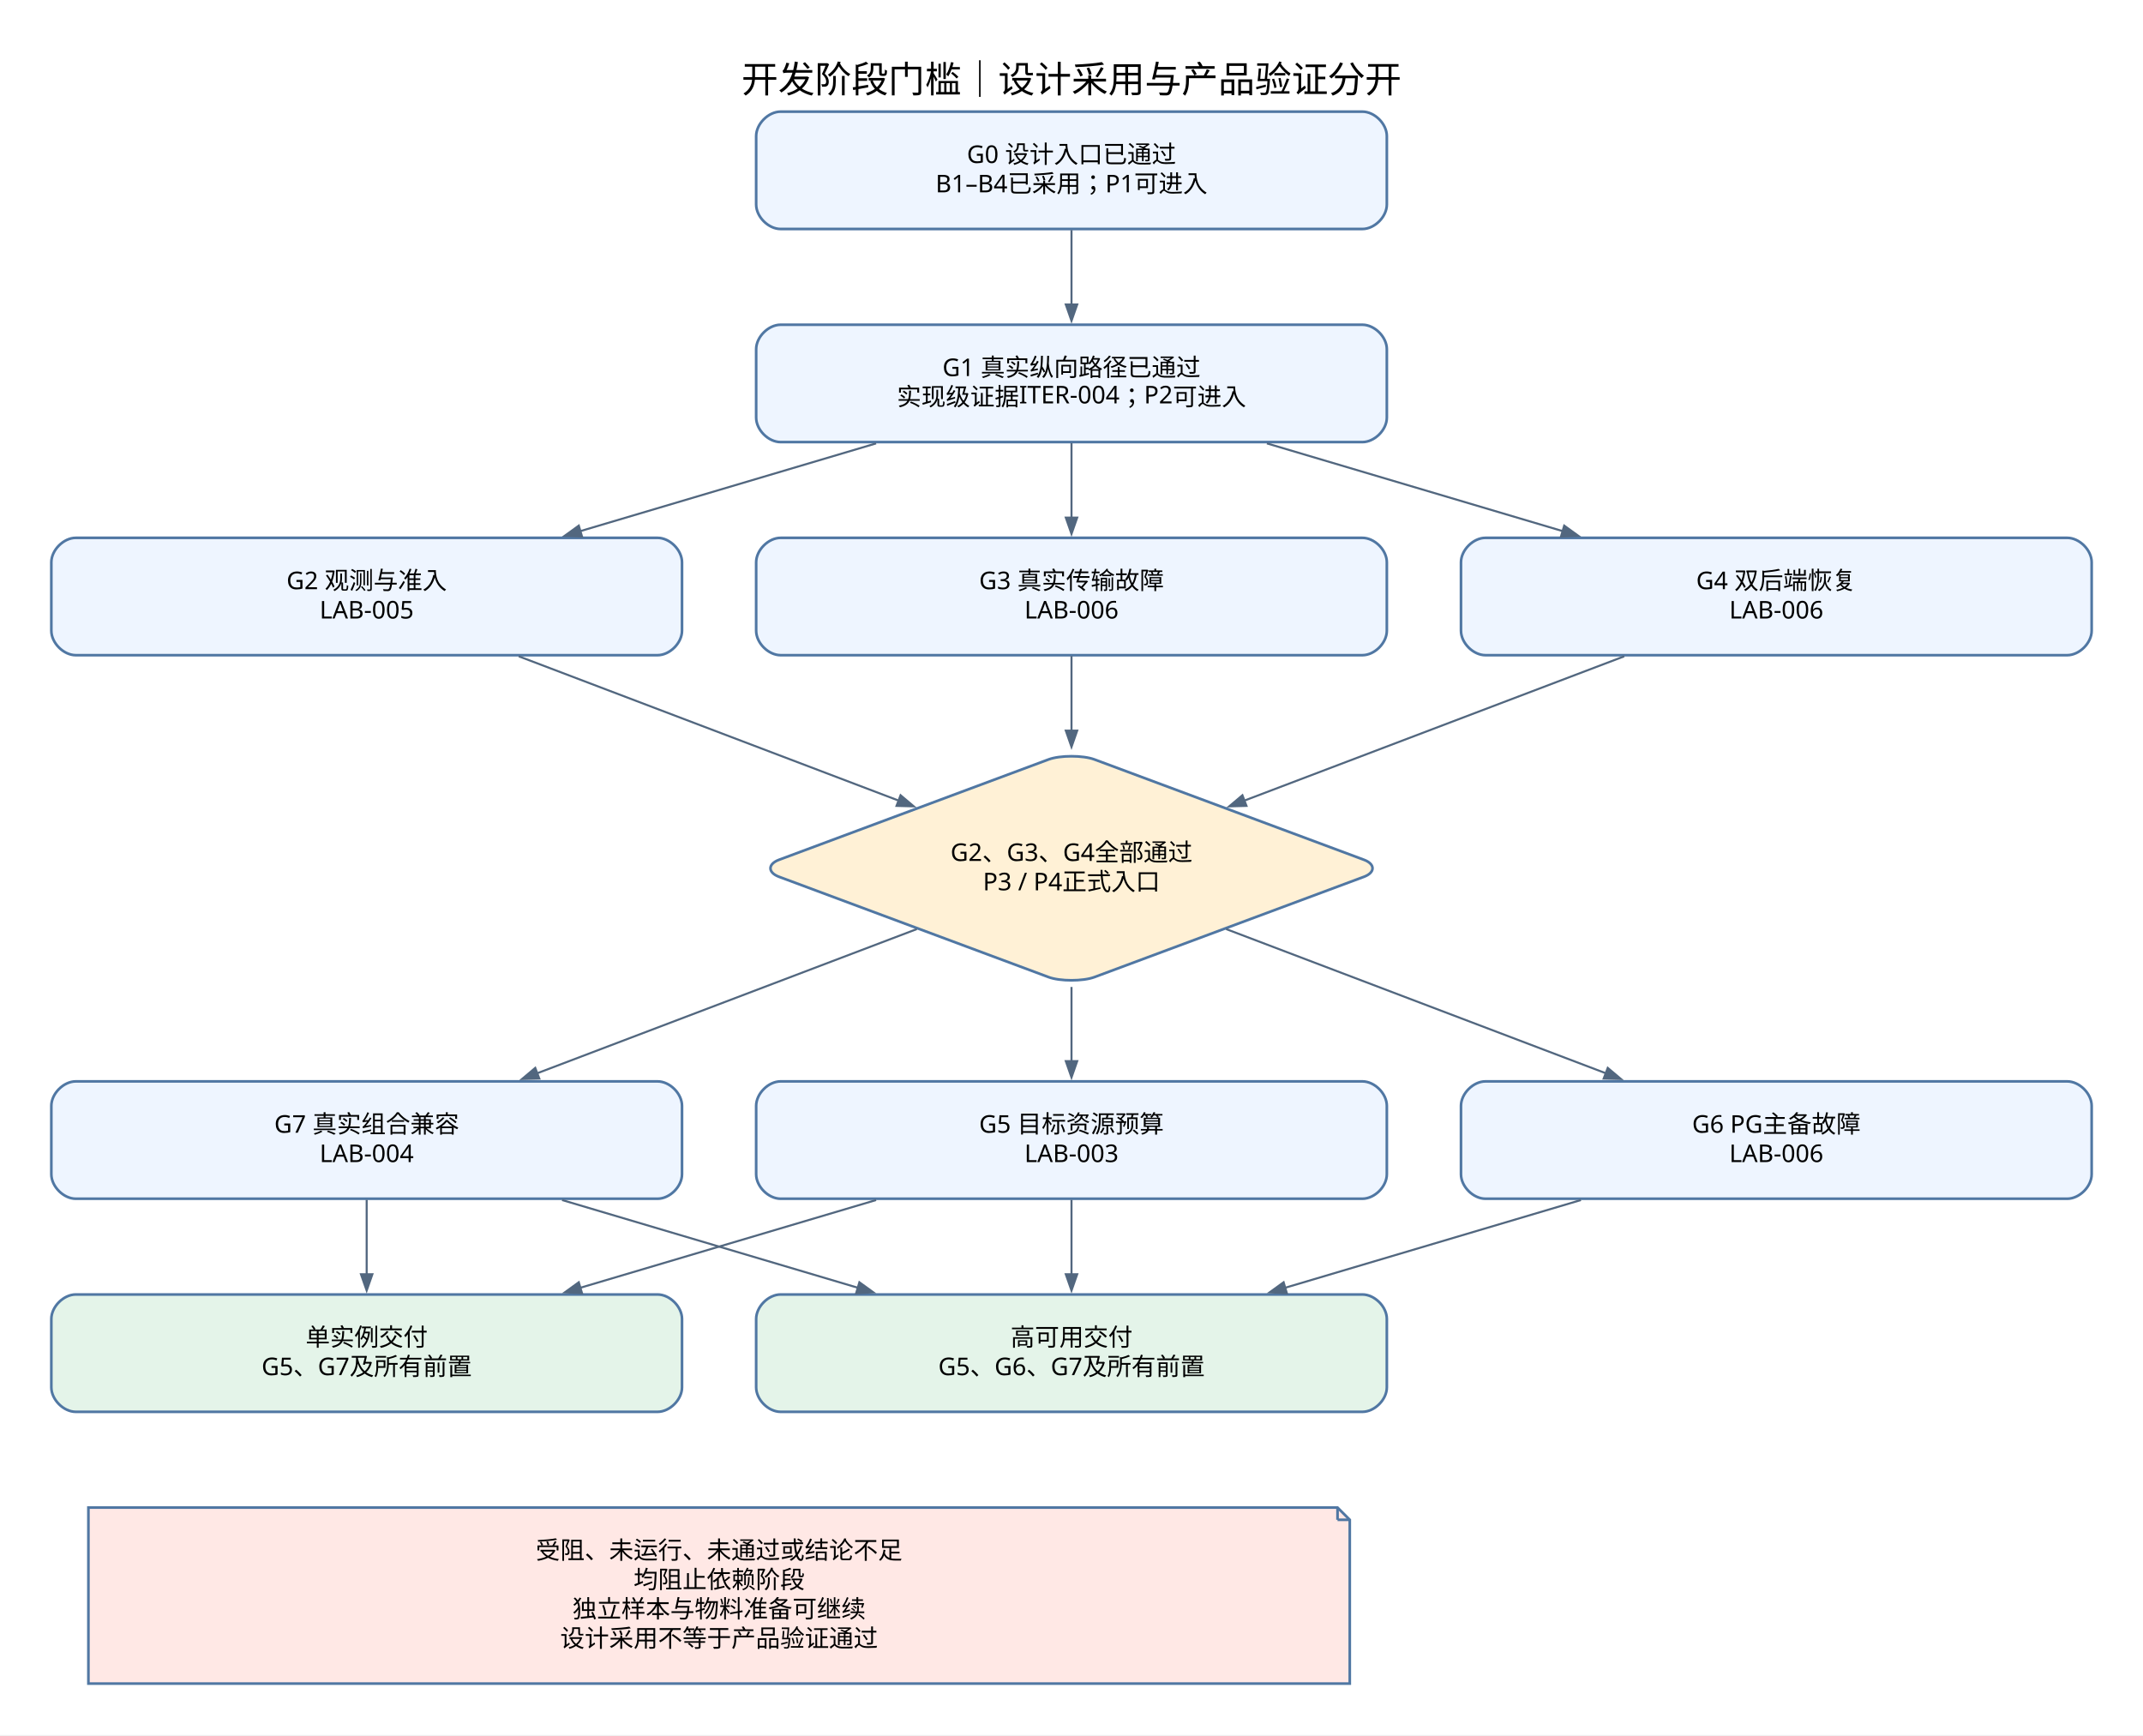
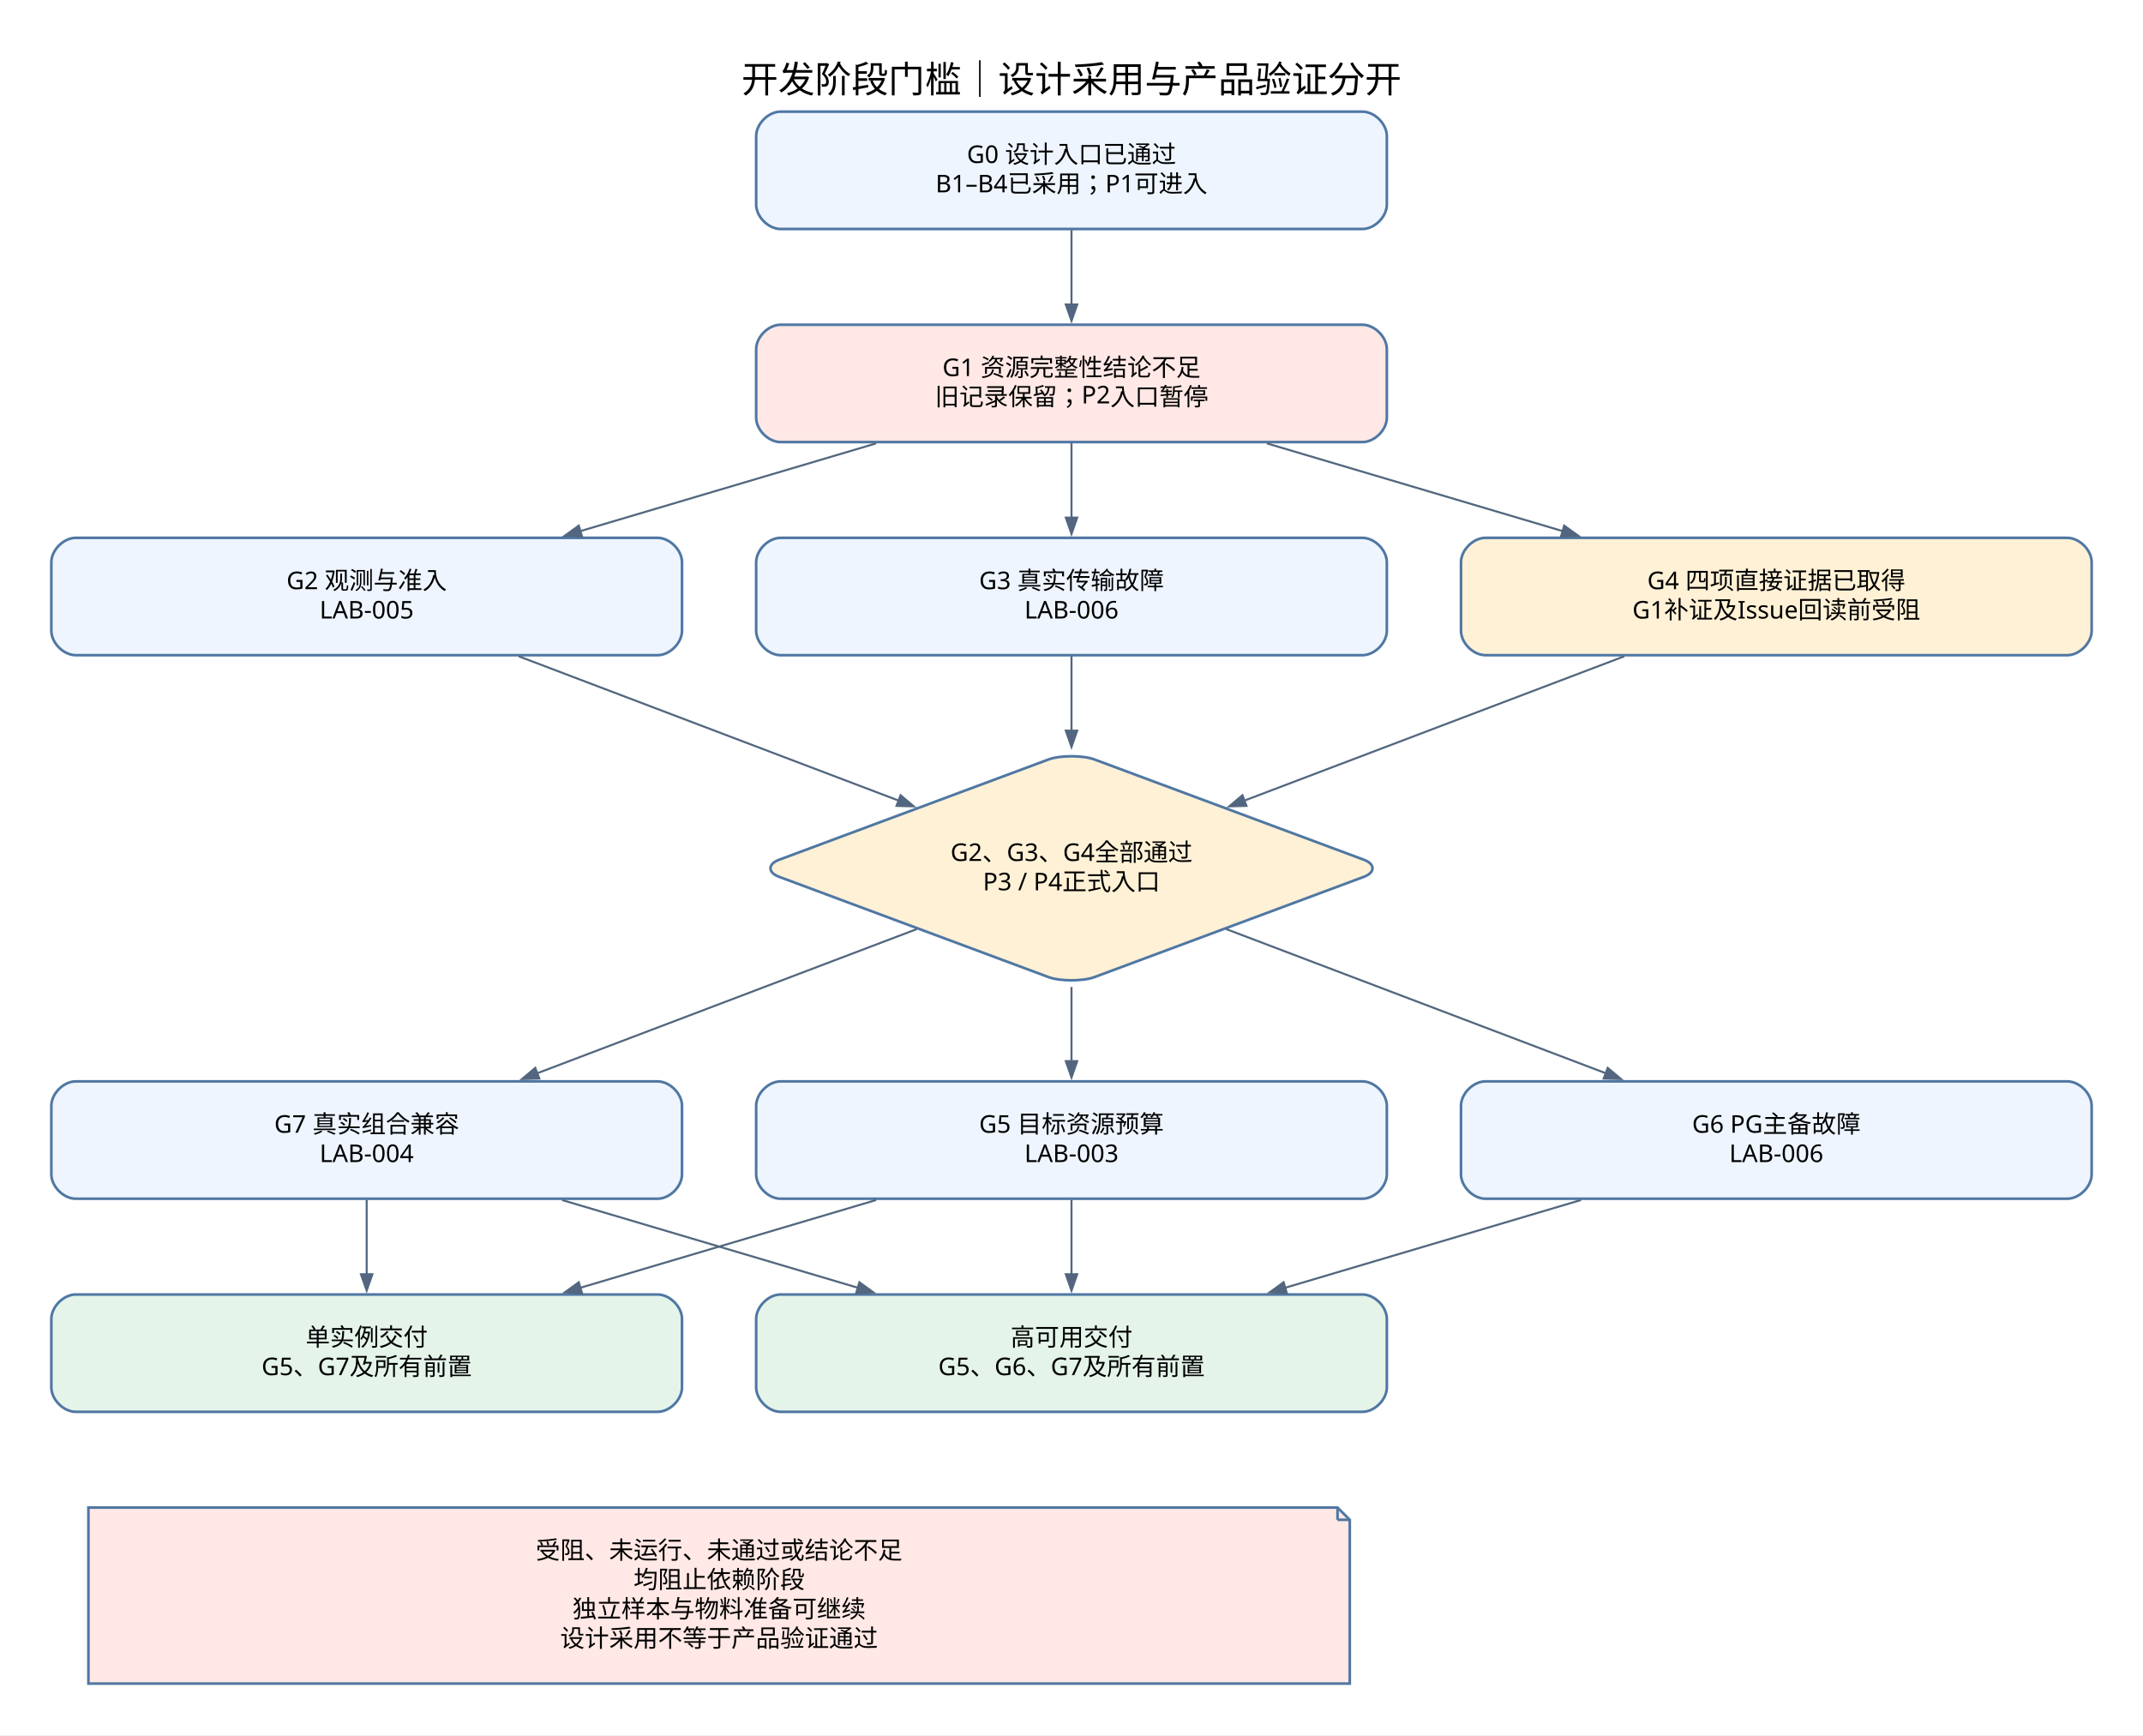
<svg xmlns="http://www.w3.org/2000/svg" width="1052pt" height="852pt" viewBox="0.00 0.00 1052.00 852.00">
  <g id="graph0" class="graph" transform="scale(1 1) rotate(0) translate(25.2 826.4)">
    <polygon fill="white" stroke="none" points="-25.2,25.2 -25.2,-826.4 1026.8,-826.4 1026.8,25.2 -25.2,25.2" />
    <text xml:space="preserve" text-anchor="middle" x="500.8" y="-781" font-family="Noto Sans SC" font-size="18.00">开发阶段门槛｜设计采用与产品验证分开</text>
    <g id="node1" class="node">
      <path fill="#eef5ff" stroke="#5077a3" stroke-width="1.3" d="M643.6,-771.6C643.6,-771.6 358,-771.6 358,-771.6 352,-771.6 346,-765.6 346,-759.6 346,-759.6 346,-726 346,-726 346,-720 352,-714 358,-714 358,-714 643.6,-714 643.6,-714 649.6,-714 655.6,-720 655.6,-726 655.6,-726 655.6,-759.6 655.6,-759.6 655.6,-765.6 649.6,-771.6 643.6,-771.6" />
      <text xml:space="preserve" text-anchor="middle" x="500.8" y="-746.4" font-family="Noto Sans SC" font-size="12.00">G0 设计入口已通过</text>
      <text xml:space="preserve" text-anchor="middle" x="500.8" y="-732" font-family="Noto Sans SC" font-size="12.00">B1–B4已采用；P1可进入</text>
    </g>
    <g id="node2" class="node">
-       <path fill="#eef5ff" stroke="#5077a3" stroke-width="1.3" d="M643.6,-667C643.6,-667 358,-667 358,-667 352,-667 346,-661 346,-655 346,-655 346,-621.4 346,-621.4 346,-615.4 352,-609.4 358,-609.4 358,-609.4 643.6,-609.4 643.6,-609.4 649.6,-609.4 655.6,-615.4 655.6,-621.4 655.6,-621.4 655.6,-655 655.6,-655 655.6,-661 649.6,-667 643.6,-667" />
-       <text xml:space="preserve" text-anchor="middle" x="500.8" y="-641.8" font-family="Noto Sans SC" font-size="12.00">G1 真实纵向路径已通过</text>
-       <text xml:space="preserve" text-anchor="middle" x="500.8" y="-627.4" font-family="Noto Sans SC" font-size="12.00">实现级证据ITER-004；P2可进入</text>
+       <path fill="#ffe8e5" stroke="#5077a3" stroke-width="1.3" d="M643.6,-667C643.6,-667 358,-667 358,-667 352,-667 346,-661 346,-655 346,-655 346,-621.4 346,-621.4 346,-615.4 352,-609.4 358,-609.4 358,-609.4 643.6,-609.4 643.6,-609.4 649.6,-609.4 655.6,-615.4 655.6,-621.4 655.6,-621.4 655.6,-655 655.6,-655 655.6,-661 649.6,-667 643.6,-667" />
+       <text xml:space="preserve" text-anchor="middle" x="500.8" y="-641.8" font-family="Noto Sans SC" font-size="12.00">G1 资源完整性结论不足</text>
+       <text xml:space="preserve" text-anchor="middle" x="500.8" y="-627.4" font-family="Noto Sans SC" font-size="12.00">旧记录保留；P2入口暂停</text>
    </g>
    <g id="edge1" class="edge">
      <path fill="none" stroke="#52677f" d="M500.8,-713.49C500.8,-702.17 500.8,-688.95 500.8,-676.84" />
      <polygon fill="#52677f" stroke="#52677f" points="503.6,-676.93 500.8,-668.93 498,-676.93 503.6,-676.93" />
    </g>
    <g id="node3" class="node">
      <path fill="#eef5ff" stroke="#5077a3" stroke-width="1.3" d="M297.6,-562.4C297.6,-562.4 12,-562.4 12,-562.4 6,-562.4 0,-556.4 0,-550.4 0,-550.4 0,-516.8 0,-516.8 0,-510.8 6,-504.8 12,-504.8 12,-504.8 297.6,-504.8 297.6,-504.8 303.6,-504.8 309.6,-510.8 309.6,-516.8 309.6,-516.8 309.6,-550.4 309.6,-550.4 309.6,-556.4 303.6,-562.4 297.6,-562.4" />
      <text xml:space="preserve" text-anchor="middle" x="154.8" y="-537.2" font-family="Noto Sans SC" font-size="12.00">G2 观测与准入</text>
      <text xml:space="preserve" text-anchor="middle" x="154.8" y="-522.8" font-family="Noto Sans SC" font-size="12.00">LAB-005</text>
    </g>
    <g id="edge2" class="edge">
      <path fill="none" stroke="#52677f" d="M404.88,-608.76C359.69,-595.36 305.69,-579.34 259.45,-565.63" />
      <polygon fill="#52677f" stroke="#52677f" points="260.52,-563.03 252.06,-563.44 258.93,-568.4 260.52,-563.03" />
    </g>
    <g id="node4" class="node">
      <path fill="#eef5ff" stroke="#5077a3" stroke-width="1.3" d="M643.6,-562.4C643.6,-562.4 358,-562.4 358,-562.4 352,-562.4 346,-556.4 346,-550.4 346,-550.4 346,-516.8 346,-516.8 346,-510.8 352,-504.8 358,-504.8 358,-504.8 643.6,-504.8 643.6,-504.8 649.6,-504.8 655.6,-510.8 655.6,-516.8 655.6,-516.8 655.6,-550.4 655.6,-550.4 655.6,-556.4 649.6,-562.4 643.6,-562.4" />
      <text xml:space="preserve" text-anchor="middle" x="500.8" y="-537.2" font-family="Noto Sans SC" font-size="12.00">G3 真实传输故障</text>
      <text xml:space="preserve" text-anchor="middle" x="500.8" y="-522.8" font-family="Noto Sans SC" font-size="12.00">LAB-006</text>
    </g>
    <g id="edge3" class="edge">
      <path fill="none" stroke="#52677f" d="M500.8,-608.89C500.8,-597.57 500.8,-584.35 500.8,-572.24" />
      <polygon fill="#52677f" stroke="#52677f" points="503.6,-572.33 500.8,-564.33 498,-572.33 503.6,-572.33" />
    </g>
    <g id="node5" class="node">
-       <path fill="#eef5ff" stroke="#5077a3" stroke-width="1.3" d="M989.6,-562.4C989.6,-562.4 704,-562.4 704,-562.4 698,-562.4 692,-556.4 692,-550.4 692,-550.4 692,-516.8 692,-516.8 692,-510.8 698,-504.8 704,-504.8 704,-504.8 989.6,-504.8 989.6,-504.8 995.6,-504.8 1001.6,-510.8 1001.6,-516.8 1001.6,-516.8 1001.6,-550.4 1001.6,-550.4 1001.6,-556.4 995.6,-562.4 989.6,-562.4" />
-       <text xml:space="preserve" text-anchor="middle" x="846.8" y="-537.2" font-family="Noto Sans SC" font-size="12.00">G4 双后端恢复</text>
-       <text xml:space="preserve" text-anchor="middle" x="846.8" y="-522.8" font-family="Noto Sans SC" font-size="12.00">LAB-006</text>
+       <path fill="#fff1d6" stroke="#5077a3" stroke-width="1.3" d="M989.6,-562.4C989.6,-562.4 704,-562.4 704,-562.4 698,-562.4 692,-556.4 692,-550.4 692,-550.4 692,-516.8 692,-516.8 692,-510.8 698,-504.8 704,-504.8 704,-504.8 989.6,-504.8 989.6,-504.8 995.6,-504.8 1001.6,-510.8 1001.6,-516.8 1001.6,-516.8 1001.6,-550.4 1001.6,-550.4 1001.6,-556.4 995.6,-562.4 989.6,-562.4" />
+       <text xml:space="preserve" text-anchor="middle" x="846.8" y="-537.2" font-family="Noto Sans SC" font-size="12.00">G4 四项直接证据已取得</text>
+       <text xml:space="preserve" text-anchor="middle" x="846.8" y="-522.8" font-family="Noto Sans SC" font-size="12.00">G1补证及Issue回读前受阻</text>
    </g>
    <g id="edge4" class="edge">
      <path fill="none" stroke="#52677f" d="M596.72,-608.76C641.91,-595.36 695.91,-579.34 742.15,-565.63" />
      <polygon fill="#52677f" stroke="#52677f" points="742.67,-568.4 749.54,-563.44 741.08,-563.03 742.67,-568.4" />
    </g>
    <g id="node6" class="node">
      <path fill="#fff1d6" stroke="#5077a3" stroke-width="1.3" d="M489.55,-453.62C489.55,-453.62 357.25,-404.38 357.25,-404.38 351.62,-402.29 351.62,-398.11 357.25,-396.02 357.25,-396.02 489.55,-346.78 489.55,-346.78 495.18,-344.69 506.42,-344.69 512.05,-346.78 512.05,-346.78 644.35,-396.02 644.35,-396.02 649.98,-398.11 649.98,-402.29 644.35,-404.38 644.35,-404.38 512.05,-453.62 512.05,-453.62 506.42,-455.71 495.18,-455.71 489.55,-453.62" />
      <text xml:space="preserve" text-anchor="middle" x="500.8" y="-403.8" font-family="Noto Sans SC" font-size="12.00">G2、G3、G4全部通过</text>
      <text xml:space="preserve" text-anchor="middle" x="500.8" y="-389.4" font-family="Noto Sans SC" font-size="12.00">P3 / P4正式入口</text>
    </g>
    <g id="edge5" class="edge">
      <path fill="none" stroke="#52677f" d="M229.45,-504.25C284.34,-483.4 359.02,-455.04 416.14,-433.35" />
      <polygon fill="#52677f" stroke="#52677f" points="416.89,-436.06 423.37,-430.6 414.9,-430.83 416.89,-436.06" />
    </g>
    <g id="edge6" class="edge">
      <path fill="none" stroke="#52677f" d="M500.8,-504.41C500.8,-493.55 500.8,-480.63 500.8,-467.67" />
      <polygon fill="#52677f" stroke="#52677f" points="503.6,-467.77 500.8,-459.77 498,-467.77 503.6,-467.77" />
    </g>
    <g id="edge7" class="edge">
      <path fill="none" stroke="#52677f" d="M772.15,-504.25C717.26,-483.4 642.58,-455.04 585.46,-433.35" />
      <polygon fill="#52677f" stroke="#52677f" points="586.7,-430.83 578.23,-430.6 584.71,-436.06 586.7,-430.83" />
    </g>
    <g id="node7" class="node">
      <path fill="#eef5ff" stroke="#5077a3" stroke-width="1.3" d="M643.6,-295.6C643.6,-295.6 358,-295.6 358,-295.6 352,-295.6 346,-289.6 346,-283.6 346,-283.6 346,-250 346,-250 346,-244 352,-238 358,-238 358,-238 643.6,-238 643.6,-238 649.6,-238 655.6,-244 655.6,-250 655.6,-250 655.6,-283.6 655.6,-283.6 655.6,-289.6 649.6,-295.6 643.6,-295.6" />
      <text xml:space="preserve" text-anchor="middle" x="500.8" y="-270.4" font-family="Noto Sans SC" font-size="12.00">G5 目标资源预算</text>
      <text xml:space="preserve" text-anchor="middle" x="500.8" y="-256" font-family="Noto Sans SC" font-size="12.00">LAB-003</text>
    </g>
    <g id="edge8" class="edge">
      <path fill="none" stroke="#52677f" d="M500.8,-341.95C500.8,-329.52 500.8,-316.68 500.8,-305.26" />
      <polygon fill="#52677f" stroke="#52677f" points="503.6,-305.54 500.8,-297.54 498,-305.54 503.6,-305.54" />
    </g>
    <g id="node8" class="node">
      <path fill="#eef5ff" stroke="#5077a3" stroke-width="1.3" d="M989.6,-295.6C989.6,-295.6 704,-295.6 704,-295.6 698,-295.6 692,-289.6 692,-283.6 692,-283.6 692,-250 692,-250 692,-244 698,-238 704,-238 704,-238 989.6,-238 989.6,-238 995.6,-238 1001.6,-244 1001.6,-250 1001.6,-250 1001.6,-283.6 1001.6,-283.6 1001.6,-289.6 995.6,-295.6 989.6,-295.6" />
      <text xml:space="preserve" text-anchor="middle" x="846.8" y="-270.4" font-family="Noto Sans SC" font-size="12.00">G6 PG主备故障</text>
      <text xml:space="preserve" text-anchor="middle" x="846.8" y="-256" font-family="Noto Sans SC" font-size="12.00">LAB-006</text>
    </g>
    <g id="edge9" class="edge">
      <path fill="none" stroke="#52677f" d="M576.73,-370.36C631.89,-349.42 706.51,-321.08 763.33,-299.5" />
      <polygon fill="#52677f" stroke="#52677f" points="764.04,-302.23 770.52,-296.77 762.05,-296.99 764.04,-302.23" />
    </g>
    <g id="node9" class="node">
      <path fill="#eef5ff" stroke="#5077a3" stroke-width="1.3" d="M297.6,-295.6C297.6,-295.6 12,-295.6 12,-295.6 6,-295.6 0,-289.6 0,-283.6 0,-283.6 0,-250 0,-250 0,-244 6,-238 12,-238 12,-238 297.6,-238 297.6,-238 303.6,-238 309.6,-244 309.6,-250 309.6,-250 309.6,-283.6 309.6,-283.6 309.6,-289.6 303.6,-295.6 297.6,-295.6" />
      <text xml:space="preserve" text-anchor="middle" x="154.8" y="-270.4" font-family="Noto Sans SC" font-size="12.00">G7 真实组合兼容</text>
      <text xml:space="preserve" text-anchor="middle" x="154.8" y="-256" font-family="Noto Sans SC" font-size="12.00">LAB-004</text>
    </g>
    <g id="edge10" class="edge">
      <path fill="none" stroke="#52677f" d="M424.87,-370.36C369.71,-349.42 295.09,-321.08 238.27,-299.5" />
      <polygon fill="#52677f" stroke="#52677f" points="239.55,-296.99 231.08,-296.77 237.56,-302.23 239.55,-296.99" />
    </g>
    <g id="node10" class="node">
      <path fill="#e4f4e9" stroke="#5077a3" stroke-width="1.3" d="M297.6,-191C297.6,-191 12,-191 12,-191 6,-191 0,-185 0,-179 0,-179 0,-145.4 0,-145.4 0,-139.4 6,-133.4 12,-133.4 12,-133.4 297.6,-133.4 297.6,-133.4 303.6,-133.4 309.6,-139.4 309.6,-145.4 309.6,-145.4 309.6,-179 309.6,-179 309.6,-185 303.6,-191 297.6,-191" />
      <text xml:space="preserve" text-anchor="middle" x="154.8" y="-165.8" font-family="Noto Sans SC" font-size="12.00">单实例交付</text>
      <text xml:space="preserve" text-anchor="middle" x="154.8" y="-151.4" font-family="Noto Sans SC" font-size="12.00">G5、G7及所有前置</text>
    </g>
    <g id="edge11" class="edge">
      <path fill="none" stroke="#52677f" d="M404.88,-237.36C359.69,-223.96 305.69,-207.94 259.45,-194.23" />
      <polygon fill="#52677f" stroke="#52677f" points="260.52,-191.63 252.06,-192.04 258.93,-197 260.52,-191.63" />
    </g>
    <g id="node11" class="node">
      <path fill="#e4f4e9" stroke="#5077a3" stroke-width="1.3" d="M643.6,-191C643.6,-191 358,-191 358,-191 352,-191 346,-185 346,-179 346,-179 346,-145.4 346,-145.4 346,-139.4 352,-133.4 358,-133.4 358,-133.4 643.6,-133.4 643.6,-133.4 649.6,-133.4 655.6,-139.4 655.6,-145.4 655.6,-145.4 655.6,-179 655.6,-179 655.6,-185 649.6,-191 643.6,-191" />
      <text xml:space="preserve" text-anchor="middle" x="500.8" y="-165.8" font-family="Noto Sans SC" font-size="12.00">高可用交付</text>
      <text xml:space="preserve" text-anchor="middle" x="500.8" y="-151.4" font-family="Noto Sans SC" font-size="12.00">G5、G6、G7及所有前置</text>
    </g>
    <g id="edge13" class="edge">
      <path fill="none" stroke="#52677f" d="M500.8,-237.49C500.8,-226.17 500.8,-212.95 500.8,-200.84" />
      <polygon fill="#52677f" stroke="#52677f" points="503.6,-200.93 500.8,-192.93 498,-200.93 503.6,-200.93" />
    </g>
    <g id="edge14" class="edge">
      <path fill="none" stroke="#52677f" d="M750.88,-237.36C705.69,-223.96 651.69,-207.94 605.45,-194.23" />
      <polygon fill="#52677f" stroke="#52677f" points="606.52,-191.63 598.06,-192.04 604.93,-197 606.52,-191.63" />
    </g>
    <g id="edge12" class="edge">
      <path fill="none" stroke="#52677f" d="M154.8,-237.49C154.8,-226.17 154.8,-212.95 154.8,-200.84" />
      <polygon fill="#52677f" stroke="#52677f" points="157.6,-200.93 154.8,-192.93 152,-200.93 157.6,-200.93" />
    </g>
    <g id="edge15" class="edge">
      <path fill="none" stroke="#52677f" d="M250.72,-237.36C295.91,-223.96 349.91,-207.94 396.15,-194.23" />
      <polygon fill="#52677f" stroke="#52677f" points="396.67,-197 403.54,-192.04 395.08,-191.63 396.67,-197" />
    </g>
    <g id="node12" class="node">
      <polygon fill="#ffe8e5" stroke="#5077a3" stroke-width="1.3" points="631.4,-86.4 18.2,-86.4 18.2,0 637.4,0 637.4,-80.4 631.4,-86.4" />
      <polyline fill="none" stroke="#5077a3" stroke-width="1.3" points="631.4,-86.4 631.4,-80.4" />
      <polyline fill="none" stroke="#5077a3" stroke-width="1.3" points="637.4,-80.4 631.4,-80.4" />
      <text xml:space="preserve" text-anchor="middle" x="327.8" y="-61.2" font-family="Noto Sans SC" font-size="12.00">受阻、未运行、未通过或结论不足</text>
      <text xml:space="preserve" text-anchor="middle" x="327.8" y="-46.8" font-family="Noto Sans SC" font-size="12.00">均阻止依赖阶段</text>
      <text xml:space="preserve" text-anchor="middle" x="327.8" y="-32.4" font-family="Noto Sans SC" font-size="12.00">独立样本与物料准备可继续</text>
      <text xml:space="preserve" text-anchor="middle" x="327.8" y="-18" font-family="Noto Sans SC" font-size="12.00">设计采用不等于产品验证通过</text>
    </g>
  </g>
</svg>
